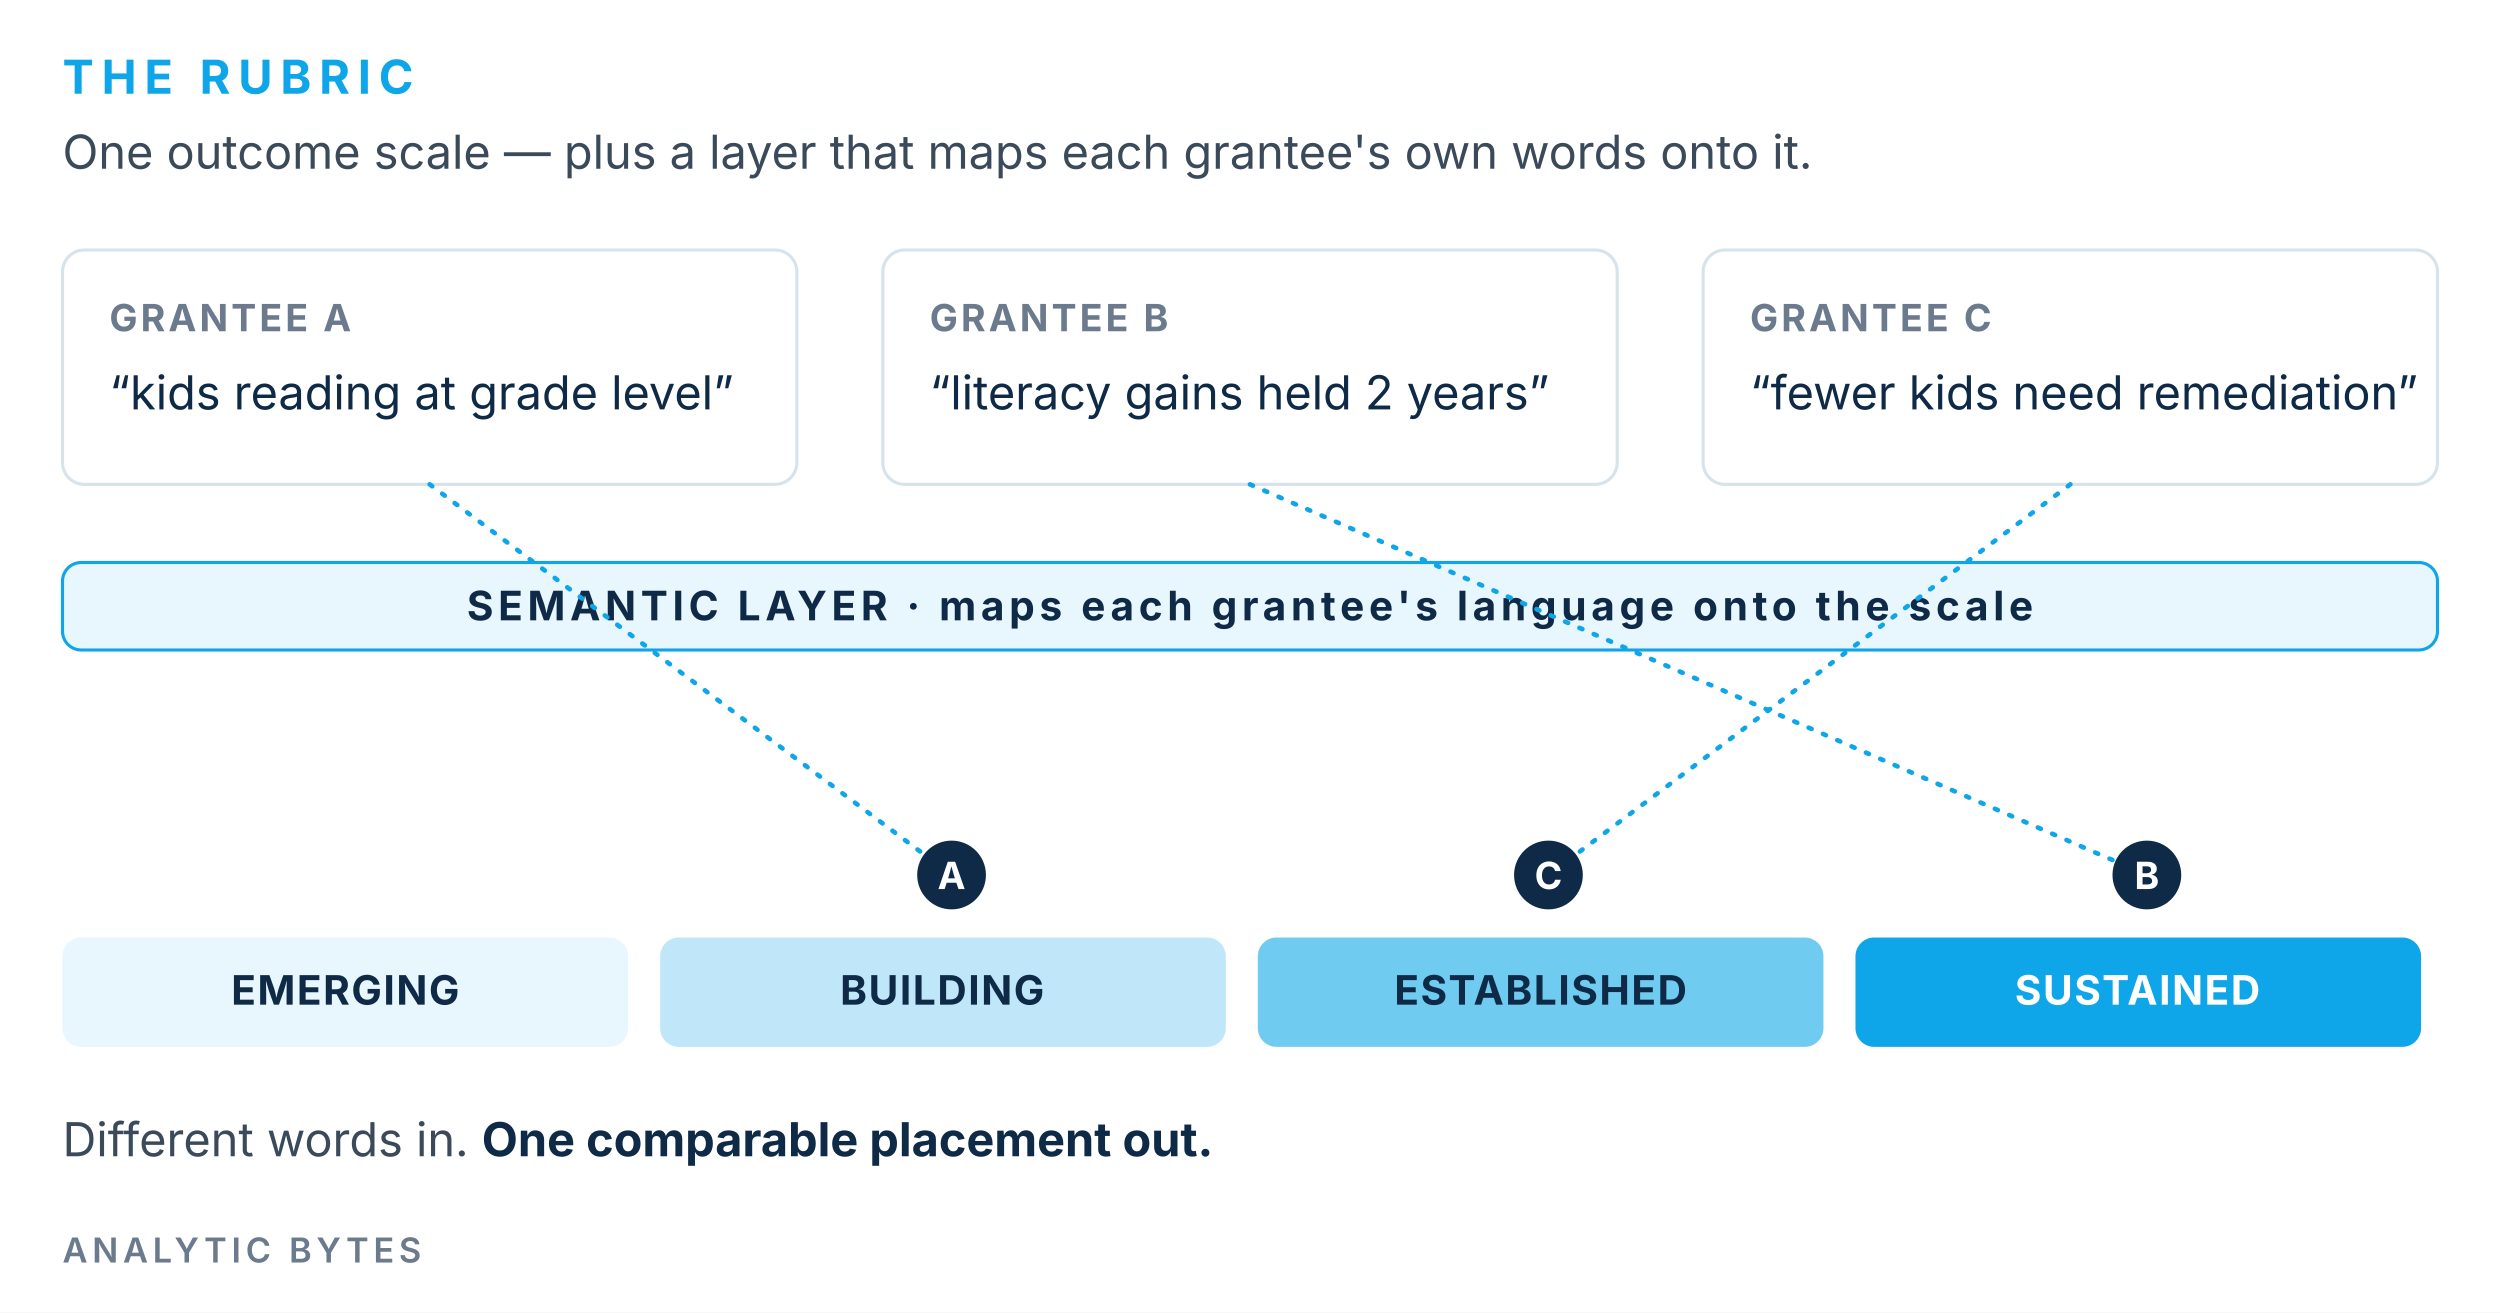
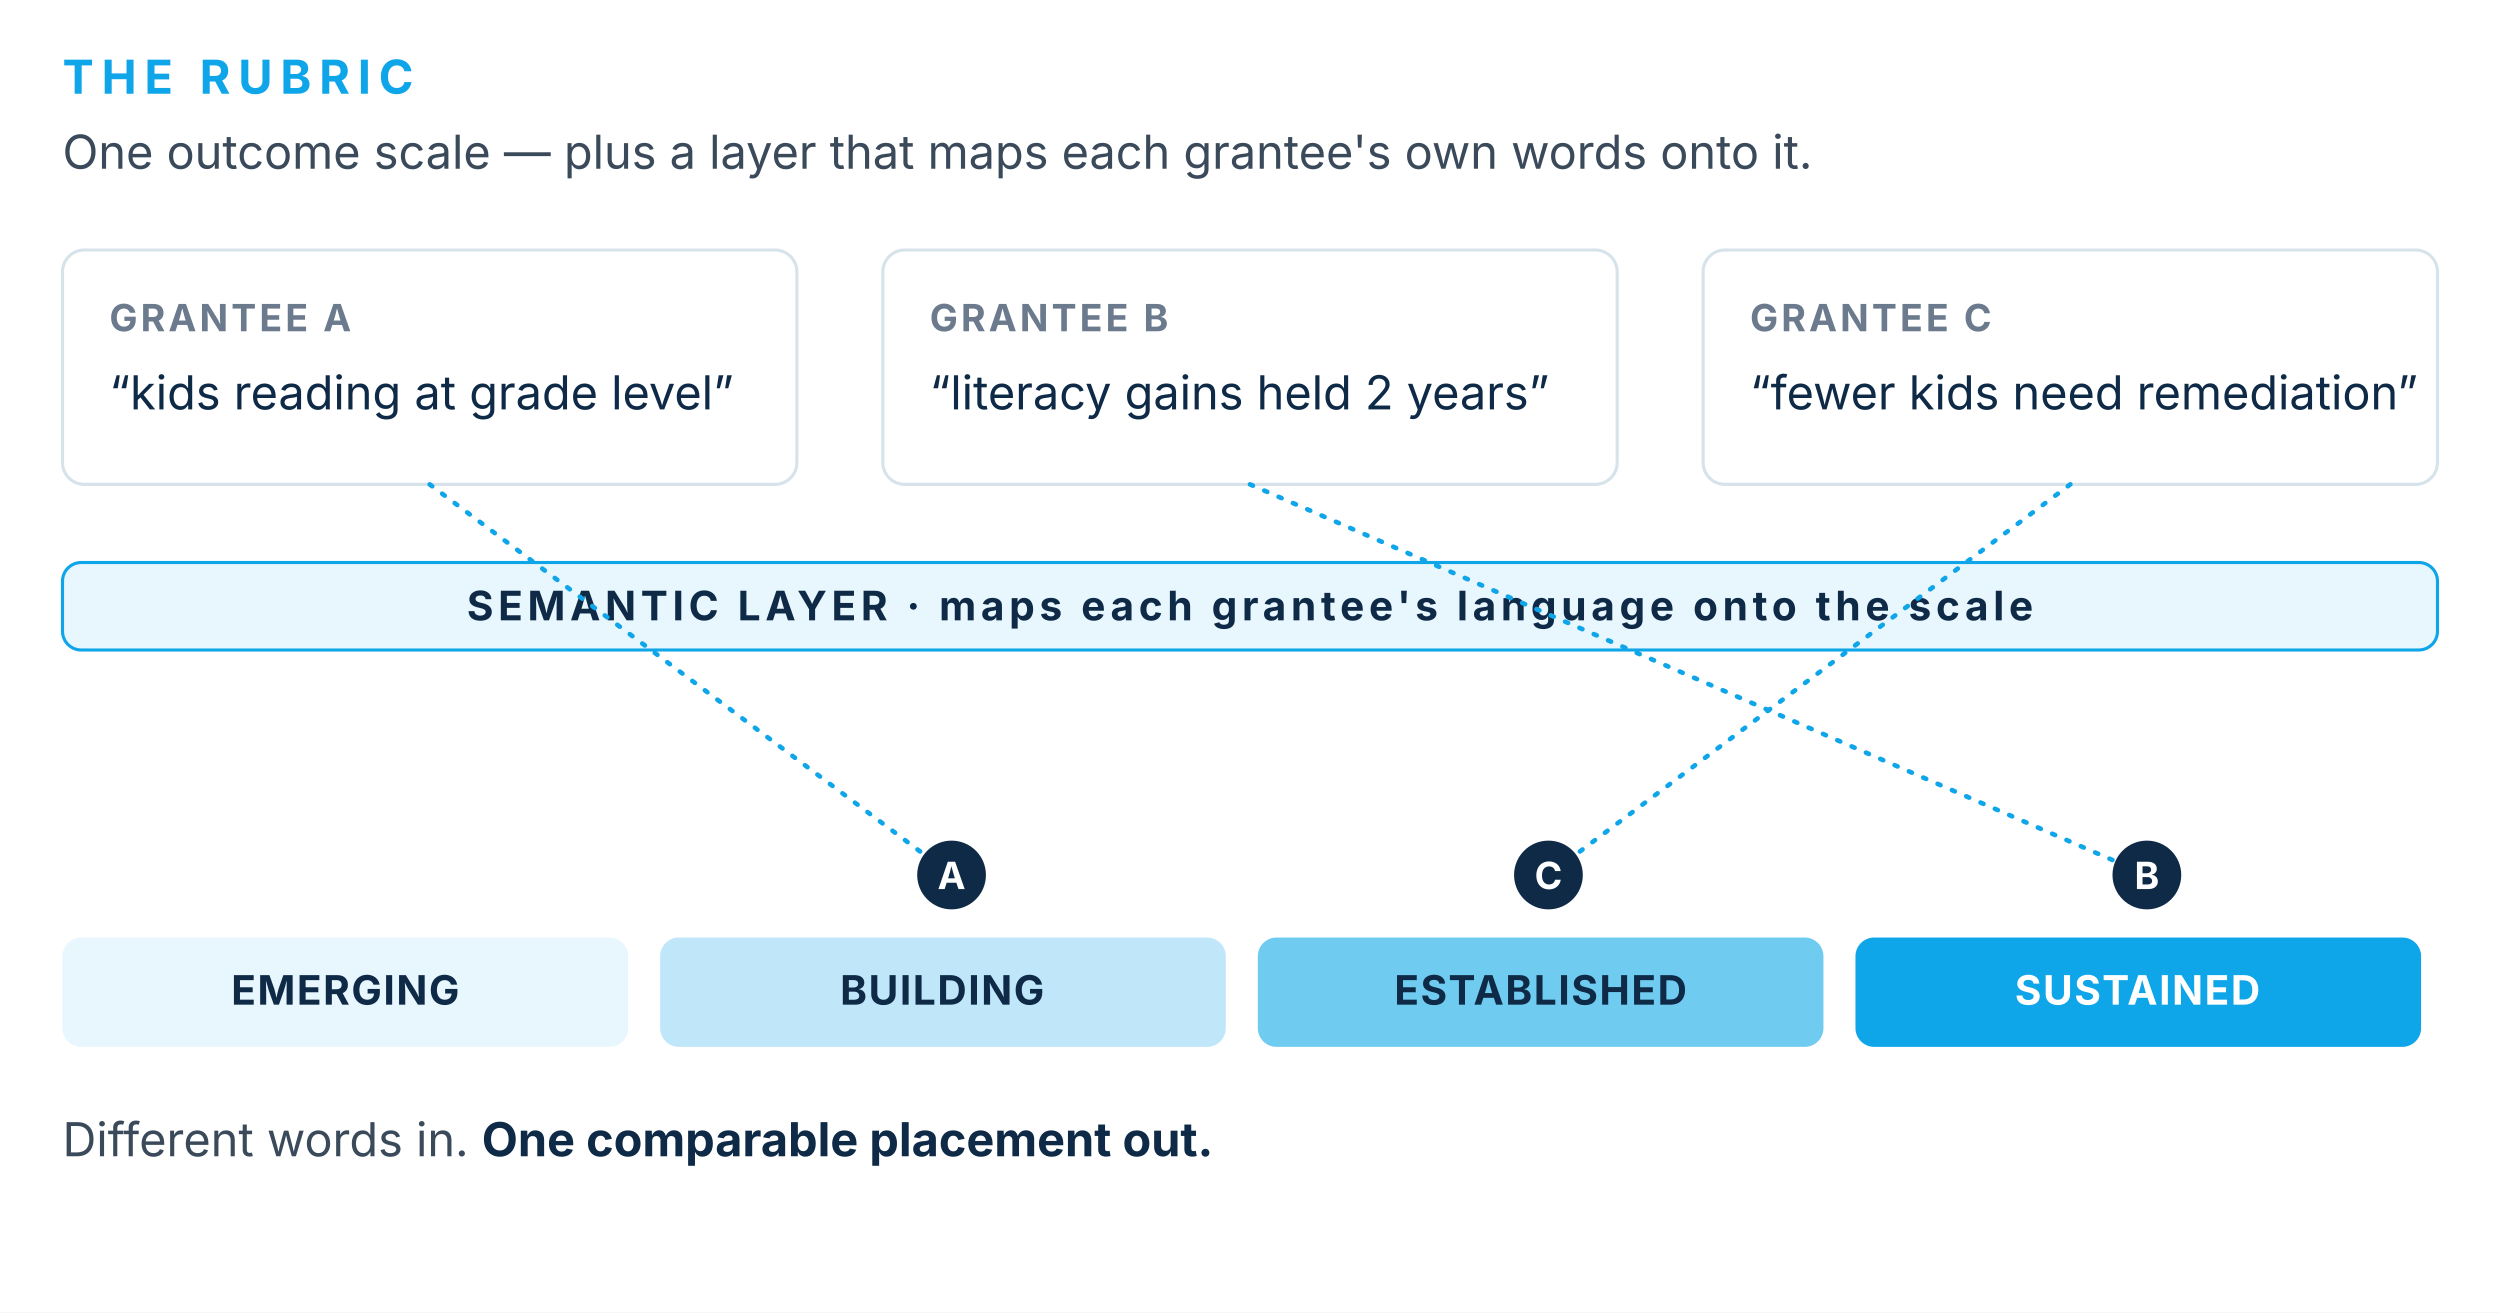
<svg xmlns="http://www.w3.org/2000/svg" viewBox="0 0 1600 840" role="img" aria-labelledby="t" font-family="Inter,Helvetica,Arial,sans-serif">
  <rect width="1600" height="840" fill="#FFFFFF" />
  <text x="40" y="60" font-size="30" letter-spacing="5" fill="#0EA5E9" font-weight="700">THE RUBRIC</text>
  <text x="40" y="108" font-size="30" fill="#3A4A5A">One outcome scale — plus a layer that maps each grantee's own words onto it.</text>
  <g>
    <rect x="40" y="160" width="470" height="150" rx="14" fill="#FFFFFF" stroke="#D7E3EA" stroke-width="2" />
    <text x="70" y="212" font-size="24" letter-spacing="2" fill="#6B7A8C" font-weight="700">GRANTEE A</text>
    <text x="70" y="262" font-size="30" fill="#0E2A47">“kids reading at grade level”</text>
    <rect x="565" y="160" width="470" height="150" rx="14" fill="#FFFFFF" stroke="#D7E3EA" stroke-width="2" />
    <text x="595" y="212" font-size="24" letter-spacing="2" fill="#6B7A8C" font-weight="700">GRANTEE B</text>
    <text x="595" y="262" font-size="30" fill="#0E2A47">“literacy gains held 2 years”</text>
    <rect x="1090" y="160" width="470" height="150" rx="14" fill="#FFFFFF" stroke="#D7E3EA" stroke-width="2" />
    <text x="1120" y="212" font-size="24" letter-spacing="2" fill="#6B7A8C" font-weight="700">GRANTEE C</text>
    <text x="1120" y="262" font-size="30" fill="#0E2A47">“fewer kids need remediation”</text>
  </g>
  <rect x="40" y="360" width="1520" height="56" rx="12" fill="#E8F6FD" stroke="#0EA5E9" stroke-width="2" />
  <text x="800" y="397" font-size="26" letter-spacing="3" fill="#0E2A47" font-weight="700" text-anchor="middle">SEMANTIC LAYER  ·  maps each grantee's language onto the scale</text>
  <g stroke="#0EA5E9" stroke-width="3" stroke-dasharray="2 8" stroke-linecap="round" fill="none">
    <path d="M275 310 L609 560" />
    <path d="M800 310 L1374 560" />
    <path d="M1325 310 L991 560" />
  </g>
  <g fill="#0E2A47">
    <circle cx="609" cy="560" r="22" />
    <circle cx="1374" cy="560" r="22" />
    <circle cx="991" cy="560" r="22" />
  </g>
  <g fill="#FFFFFF" font-size="24" font-weight="700" text-anchor="middle">
    <text x="609" y="569">A</text>
    <text x="1374" y="569">B</text>
    <text x="991" y="569">C</text>
  </g>
  <rect x="40" y="600" width="362" height="70" rx="12" fill="#E8F6FD" />
  <rect x="422.5" y="600" width="362" height="70" rx="12" fill="#BFE6F9" />
  <rect x="805" y="600" width="362" height="70" rx="12" fill="#6FCBF0" />
  <rect x="1187.5" y="600" width="362" height="70" rx="12" fill="#0EA5E9" />
  <text x="221" y="643" font-size="26" letter-spacing="1" fill="#0E2A47" font-weight="700" text-anchor="middle">EMERGING</text>
  <text x="603" y="643" font-size="26" letter-spacing="1" fill="#0E2A47" font-weight="700" text-anchor="middle">BUILDING</text>
  <text x="986" y="643" font-size="26" letter-spacing="1" fill="#0E2A47" font-weight="700" text-anchor="middle">ESTABLISHED</text>
  <text x="1368" y="643" font-size="26" letter-spacing="1" fill="#FFFFFF" font-weight="700" text-anchor="middle">SUSTAINED</text>
  <text x="40" y="740" font-size="30" fill="#3A4A5A">Different words in. <tspan fill="#0E2A47" font-weight="700">One comparable placement out.</tspan>
  </text>
-   <text x="40" y="808" font-size="22" letter-spacing="3" fill="#6B7A8C" font-weight="600">ANALYTIC BYTES</text>
</svg>
